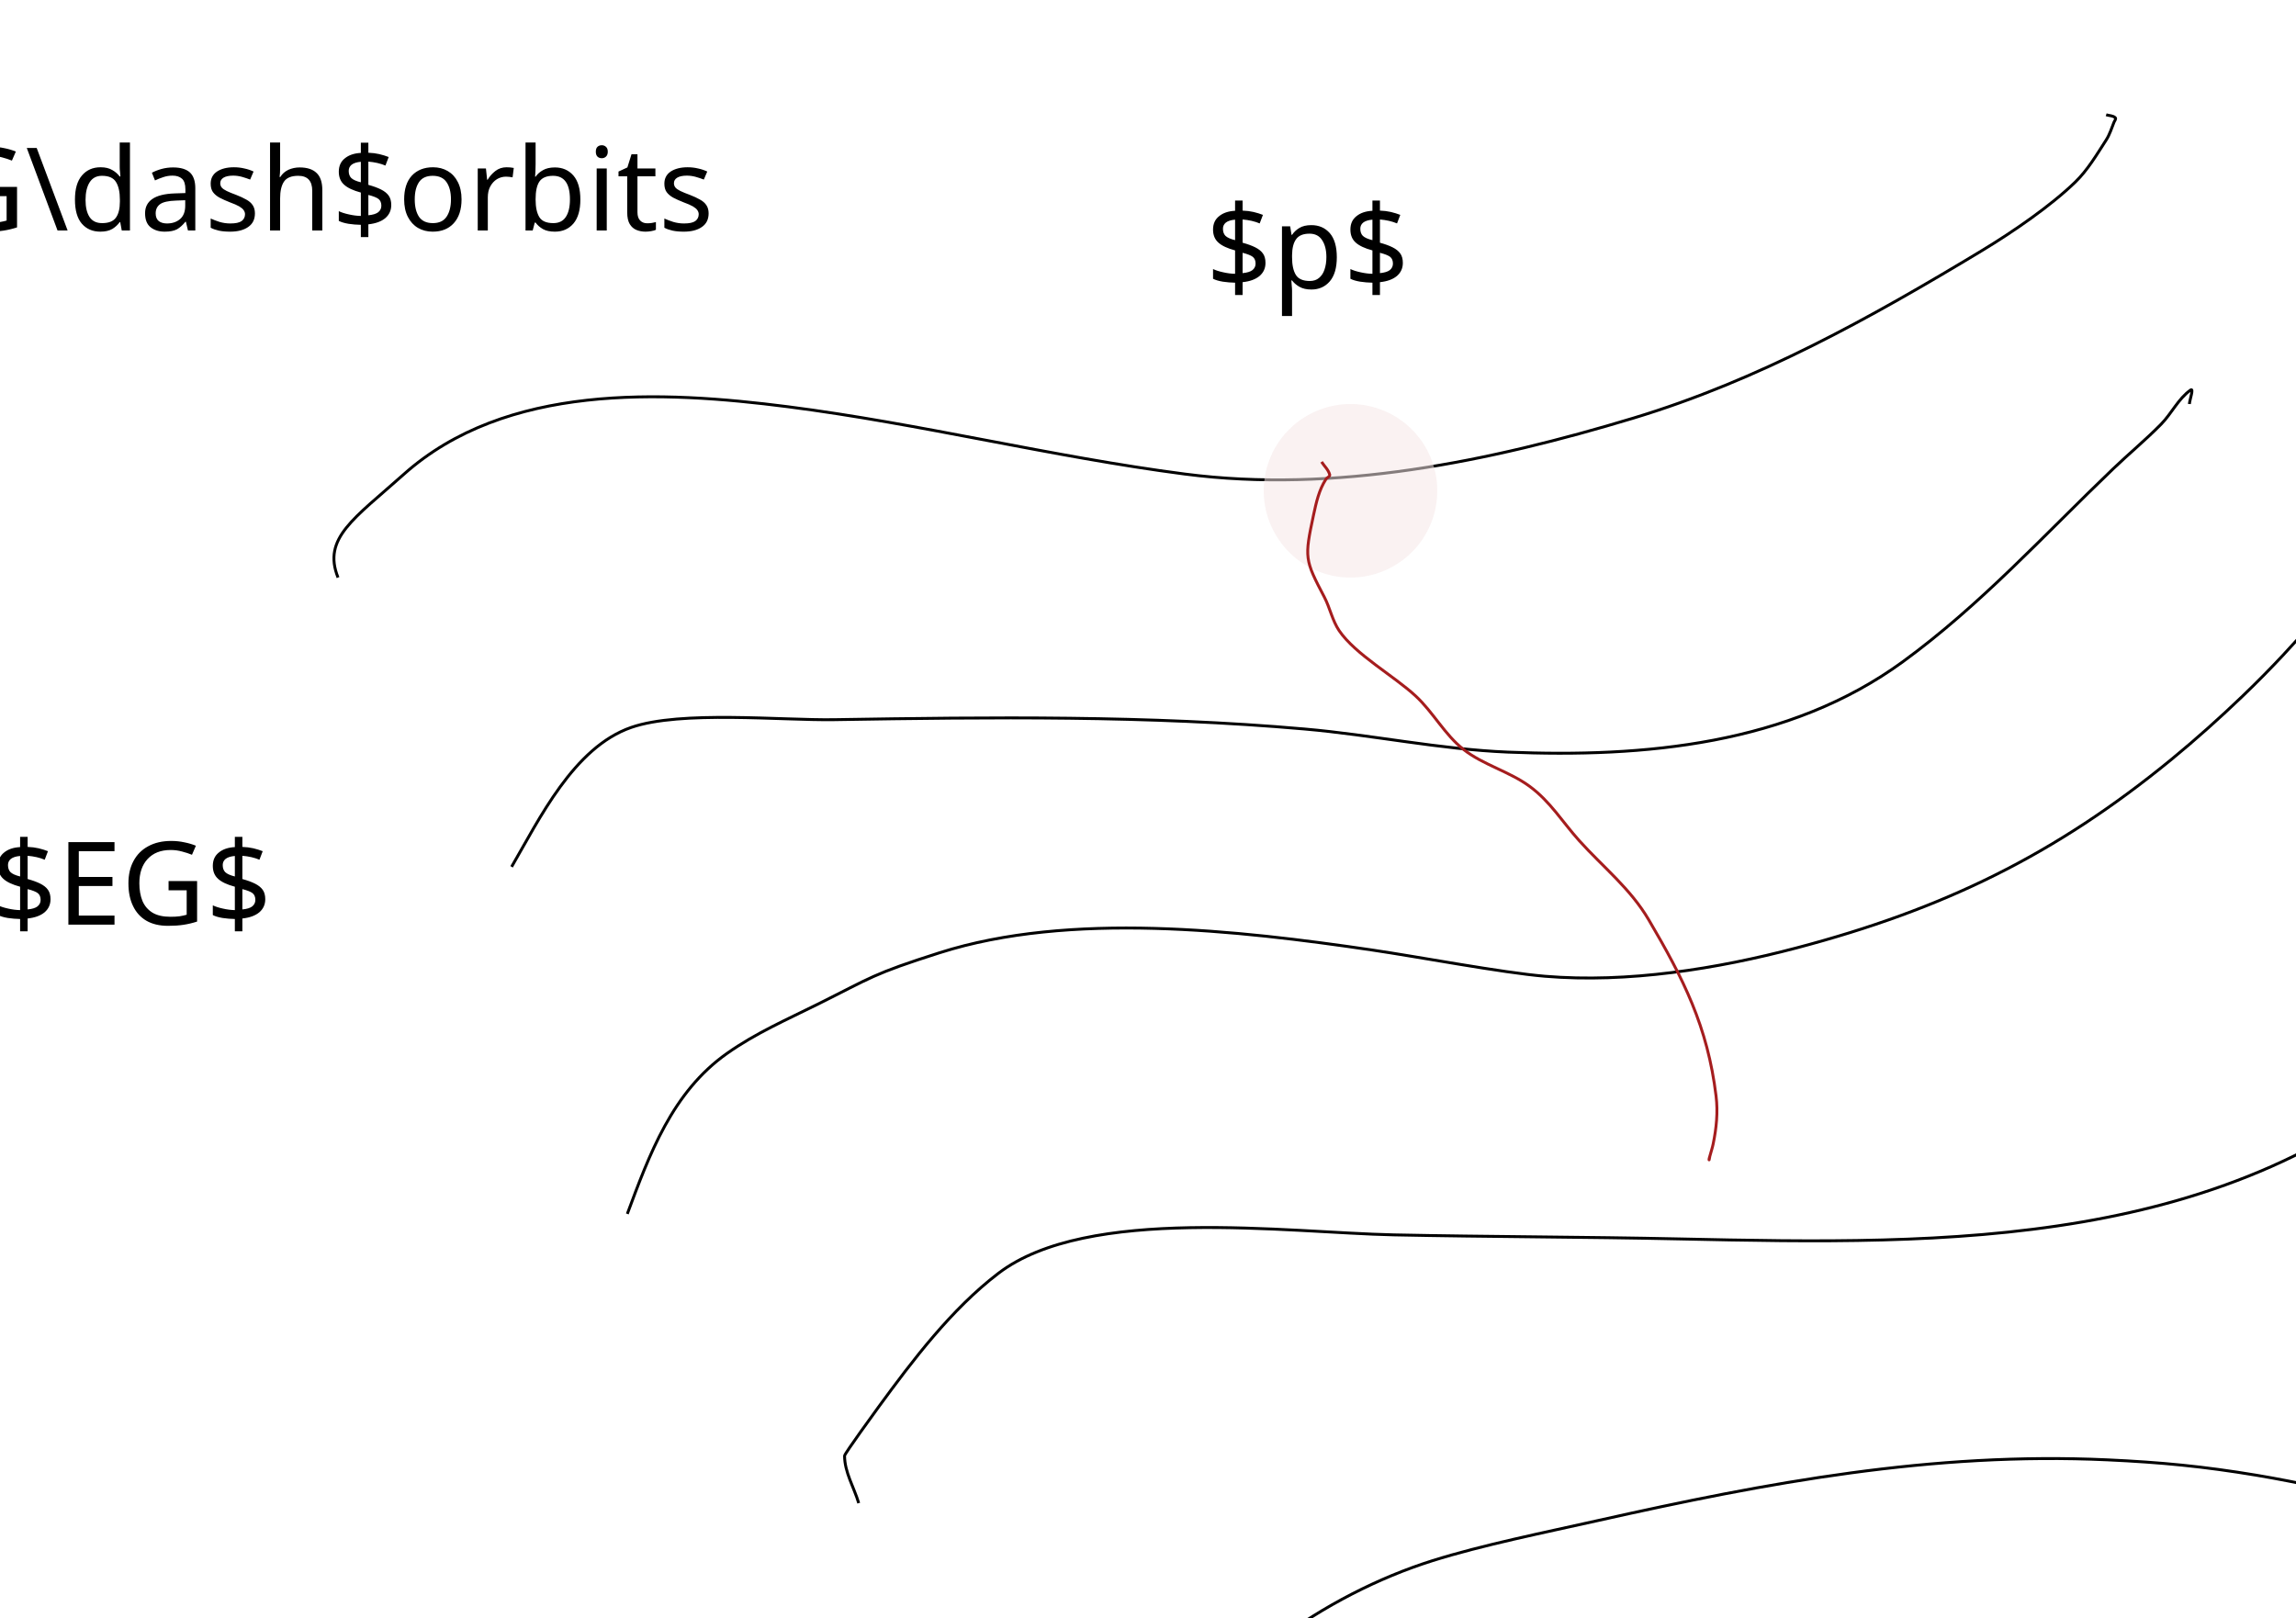
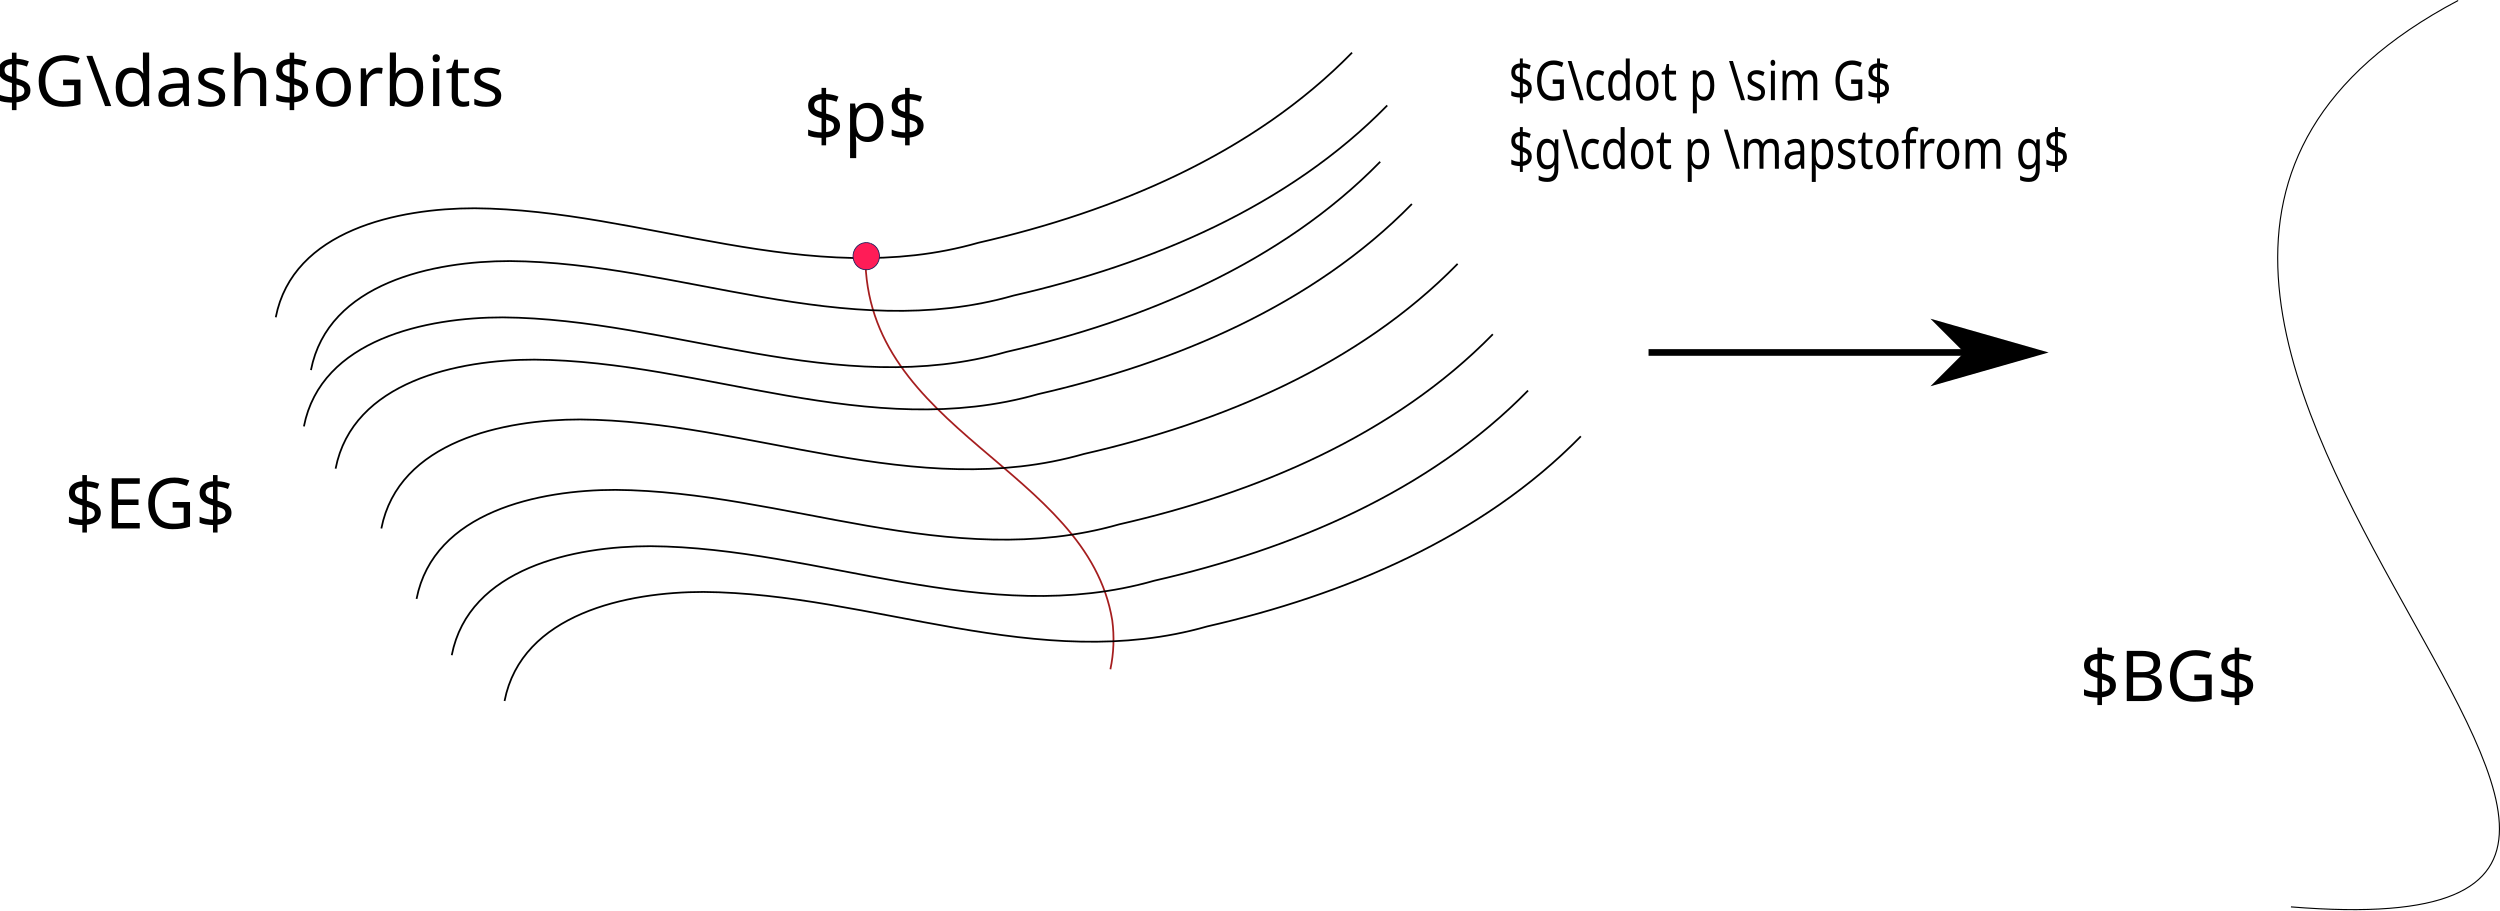
- <svg xmlns="http://www.w3.org/2000/svg" width="210mm" height="148mm" viewBox="0 0 210 148" version="1.1" id="svg8">
+ <svg xmlns="http://www.w3.org/2000/svg" width="375.831mm" height="136.833mm" viewBox="0 0 375.831 136.833" version="1.1" id="svg8">
  <defs id="defs2">
-     <marker style="overflow:visible;" id="Arrow1Lend" refX="0.0" refY="0.0" orient="auto">
-       <path transform="scale(0.8) rotate(180) translate(12.5,0)" style="fill-rule:evenodd;stroke:#000000;stroke-width:1pt;stroke-opacity:1;fill:#000000;fill-opacity:1" d="M 0.0,0.0 L 5.0,-5.0 L -12.5,0.0 L 5.0,5.0 L 0.0,0.0 z " id="path870" />
+     <marker style="overflow:visible" id="Arrow1Lend" refX="0" refY="0" orient="auto">
+       <path transform="matrix(-0.8,0,0,-0.8,-10,0)" style="fill:#000000;fill-opacity:1;fill-rule:evenodd;stroke:#000000;stroke-width:1pt;stroke-opacity:1" d="M 0,0 5,-5 -12.5,0 5,5 Z" id="path870" />
    </marker>
-     <marker style="overflow:visible" id="Arrow1Lstart" refX="0.0" refY="0.0" orient="auto">
-       <path transform="scale(0.8) translate(12.5,0)" style="fill-rule:evenodd;stroke:#000000;stroke-width:1pt;stroke-opacity:1;fill:#000000;fill-opacity:1" d="M 0.0,0.0 L 5.0,-5.0 L -12.5,0.0 L 5.0,5.0 L 0.0,0.0 z " id="path867" />
+     <marker style="overflow:visible" id="Arrow1Lstart" refX="0" refY="0" orient="auto">
+       <path transform="matrix(0.8,0,0,0.8,10,0)" style="fill:#000000;fill-opacity:1;fill-rule:evenodd;stroke:#000000;stroke-width:1pt;stroke-opacity:1" d="M 0,0 5,-5 -12.5,0 5,5 Z" id="path867" />
    </marker>
  </defs>
-   <g id="layer1">
+   <g id="layer1" transform="translate(10.53817,-5.134474)">
    <text xml:space="preserve" style="font-size:10.583px;line-height:1.25;font-family:sans-serif;word-spacing:0px;stroke-width:0.265" x="-0.833" y="84.583" id="text837">
      <tspan id="tspan835" x="-0.833" y="84.583" style="stroke-width:0.265">$EG$</tspan>
    </text>
-     <path style="fill:none;stroke:#000000;stroke-width:0.265px;stroke-linecap:butt;stroke-linejoin:miter;stroke-opacity:1" d="m 30.917,52.833 c -1.452,-3.611 1.481,-5.396 6.002,-9.434 9.359,-8.359 23.6,-7.675 35.15,-6.192 12.181,1.564 24.12,4.573 36.284,6.155 13.75,1.788 27.906,-1.146 41.046,-5.117 11.458,-3.463 21.668,-9.16 31.862,-15.314 2.862,-1.728 6.307,-4.102 8.542,-6.267 1.146,-1.11 1.968,-2.517 2.835,-3.856 0.323,-0.499 0.494,-1.081 0.718,-1.632 0.053,-0.131 0.216,-0.311 0.113,-0.408 -0.212,-0.2 -0.554,-0.179 -0.832,-0.269" id="path839" />
-     <path style="fill:none;stroke:#000000;stroke-width:0.265px;stroke-linecap:butt;stroke-linejoin:miter;stroke-opacity:1" d="m 46.792,79.292 c 2.524,-4.329 5.672,-10.929 10.952,-12.754 4.533,-1.567 13.736,-0.626 18.558,-0.705 14.32,-0.233 28.732,-0.399 43.011,0.853 6.198,0.543 12.375,1.858 18.595,2.114 12.456,0.512 25.721,-0.673 36.133,-8.269 7.145,-5.213 12.899,-11.58 19.238,-17.65 1.442,-1.381 2.985,-2.655 4.384,-4.079 0.96,-0.978 1.567,-2.319 2.683,-3.115 0.346,-0.247 -0.065,0.848 -0.097,1.272" id="path841" />
-     <path style="fill:none;stroke:#000000;stroke-width:0.265px;stroke-linecap:butt;stroke-linejoin:miter;stroke-opacity:1" d="m 57.375,111.042 c 2.02,-5.424 4.097,-11.144 9.137,-14.692 2.641,-1.859 5.419,-3.064 8.277,-4.487 4.958,-2.467 4.951,-2.734 11.15,-4.709 11.914,-3.797 27.285,-2.057 39.496,-0.26 4.426,0.651 11.909,2.078 15.874,2.41 7.568,0.634 15.724,-0.672 23.018,-2.596 13.374,-3.527 23.599,-8.481 34.281,-17.242 2.243,-1.84 4.406,-3.778 6.501,-5.784 5.841,-5.597 8.257,-9.327 5.724,-5.557" id="path843" />
-     <path style="fill:none;stroke:#000000;stroke-width:0.265px;stroke-linecap:butt;stroke-linejoin:miter;stroke-opacity:1" d="m 78.542,137.5 c -0.432,-1.443 -1.293,-2.823 -1.295,-4.33 -2.64e-4,-0.193 2.874,-4.142 3.099,-4.45 3.156,-4.317 6.676,-8.958 10.961,-12.236 8.168,-6.248 26.458,-3.725 36.17,-3.523 8.718,0.181 17.437,0.181 26.155,0.371 24.62,0.537 50.255,0.931 69.771,-16.797 3.888,-3.532 5.693,-7.731 8.598,-11.952" id="path845" />
-     <path style="fill:none;stroke:#000000;stroke-width:0.265px;stroke-linecap:butt;stroke-linejoin:miter;stroke-opacity:1" d="m 105,169.25 c -0.243,0.296 -1.026,0.646 -0.73,0.889 0.296,0.243 0.68,-0.509 0.73,-0.889 0.728,-5.591 -1.223,-2.394 1.047,-6.935 4.623,-9.25 15.243,-16.482 24.945,-19.541 4.562,-1.438 10.363,-2.604 15.118,-3.671 15.539,-3.486 30.65,-6.299 46.64,-5.562 4.917,0.227 8.783,0.6 13.644,1.409 7.589,1.263 15.687,3.717 23.509,2.855 13.286,-1.465 24.659,-6.915 34.507,-15.833 7.515,-6.805 8.965,-6.971 4.631,-5.639" id="path847" />
-     <path style="opacity:0.536;fill:#f5e7e7;fill-rule:evenodd;stroke-width:0.5;stroke-linejoin:round" id="path849" d="m 126.155,37.408 a 7.938,7.938 0 0 1 4.869,10.077 7.938,7.938 0 0 1 -10.047,4.93 7.938,7.938 0 0 1 -4.99,-10.017 7.938,7.938 0 0 1 9.987,-5.051" />
+     <path id="path839" style="fill:none;stroke:#000000;stroke-width:0.265px;stroke-linecap:butt;stroke-linejoin:miter;stroke-opacity:1" d="m 30.917,52.833 c 2.572,-13.152 18.513,-16.388 29.89,-16.39 25.359,0.208 50.362,12.454 75.737,5.185 20.562,-4.696 41.254,-13.333 56.174,-28.58" />
    <text xml:space="preserve" style="font-size:10.583px;line-height:1.25;font-family:sans-serif;word-spacing:0px;stroke-width:0.265" x="110.292" y="26.375" id="text853">
      <tspan id="tspan851" x="110.292" y="26.375" style="stroke-width:0.265">$p$</tspan>
    </text>
    <text xml:space="preserve" style="font-size:10.583px;line-height:1.25;font-family:sans-serif;word-spacing:0px;stroke-width:0.265" x="-11.417" y="21.083" id="text857">
      <tspan id="tspan855" x="-11.417" y="21.083" style="stroke-width:0.265">$G\dash$orbits</tspan>
    </text>
-     <path style="fill:none;stroke:#000000;stroke-width:0.265px;stroke-linecap:butt;stroke-linejoin:miter;stroke-opacity:1" d="m 369.583,-10.667 c 0.011,-2.28 -2.183,-4.377 -4.141,-5.114 -1.041,-0.391 -3.168,-0.395 -4.195,-0.408 -8.23,-0.103 -9.339,0.262 -16.025,4.895 -2.374,1.645 -4.312,2.661 -6.463,4.635 -8.399,7.707 -16.49,20.464 -20.183,31.147 -1.605,4.641 -1.942,9.768 -2.306,14.61 -0.351,4.674 -0.396,9.347 0.68,13.942 2.179,9.301 8.035,17.367 12.057,25.919 6.016,12.795 11.463,25.94 12.888,40.158 2.444,24.375 -2.854,51.823 -20.636,69.785 -8.8,8.889 -17.838,15.272 -29.745,19.133 -3.33,1.08 -12.901,3.998 -17.348,4.82 -5.158,0.954 -10.21,0.884 -15.345,-0.111 -0.719,-0.139 -1.898,0.106 -2.117,-0.593 -0.183,-0.587 1.169,-0.378 1.754,-0.567" id="path859" />
-     <text xml:space="preserve" style="font-size:10.583px;line-height:1.25;font-family:sans-serif;word-spacing:0px;stroke-width:0.265" x="374.875" y="111.042" id="text863">
-       <tspan id="tspan861" x="374.875" y="111.042" style="stroke-width:0.265">$BG$</tspan>
+     <path id="path859" style="fill:none;stroke:#000000;stroke-width:0.167px;stroke-linecap:butt;stroke-linejoin:miter;stroke-opacity:1" d="M 359,5.208 C 272.993,50.677 427.522,149.053 333.865,141.469" />
+     <text xml:space="preserve" style="font-size:10.583px;line-height:1.25;font-family:sans-serif;word-spacing:0px;stroke-width:0.265" x="302.097" y="110.526" id="text863">
+       <tspan id="tspan861" x="302.097" y="110.526" style="stroke-width:0.265">$BG$</tspan>
    </text>
-     <path style="fill:none;stroke:#000000;stroke-width:1;stroke-linecap:butt;stroke-linejoin:miter;stroke-opacity:1;stroke-miterlimit:4;stroke-dasharray:none;marker-end:url(#Arrow1Lend)" d="m 237.292,58.125 c 58.208,0 58.208,0 58.208,0" id="path865" />
-     <text xml:space="preserve" style="font-size:10.583px;line-height:1.25;font-family:sans-serif;word-spacing:0px;stroke-width:0.265" x="236.748" y="23.679" id="text1171">
-       <tspan id="tspan1169" x="236.748" y="23.679" style="stroke-width:0.265">$G\cdot p \sim G$</tspan>
+     <path style="fill:none;stroke:#000000;stroke-width:1;stroke-linecap:butt;stroke-linejoin:miter;stroke-miterlimit:4;stroke-dasharray:none;stroke-opacity:1;marker-end:url(#Arrow1Lend)" d="m 237.292,58.125 c 58.208,0 58.208,0 58.208,0" id="path865" />
+     <text xml:space="preserve" style="font-size:7.487px;line-height:1.25;font-family:sans-serif;word-spacing:0px;stroke-width:0.187" x="238.183" y="18.332" id="text1171" transform="scale(0.9078389,1.101517)">
+       <tspan x="238.183" y="18.332" style="stroke-width:0.187" id="tspan935">$G\cdot p \sim G$</tspan>
+       <tspan x="238.183" y="27.69" style="stroke-width:0.187" id="tspan939">$g\cdot p \mapstofrom g$</tspan>
    </text>
-     <text xml:space="preserve" style="font-size:10.583px;line-height:1.25;font-family:sans-serif;word-spacing:0px;stroke-width:0.265" x="235.499" y="42.636" id="text1175">
-       <tspan id="tspan1173" x="235.499" y="42.636" style="stroke-width:0.265">$g\cdot p \mapstofrom g$</tspan>
+     <text xml:space="preserve" style="font-size:10.583px;line-height:1.25;font-family:sans-serif;word-spacing:0px;stroke-width:0.265" x="210.563" y="42.146" id="text1175">
+       <tspan id="tspan1173" x="210.563" y="42.146" style="stroke-width:0.265" />
    </text>
-     <path style="fill:none;stroke:#a51d1e;stroke-width:0.265px;stroke-linecap:butt;stroke-linejoin:miter;stroke-opacity:1" d="m 120.875,42.25 c 0.248,0.39 0.629,0.723 0.744,1.171 0.044,0.172 -0.243,0.26 -0.34,0.408 -0.639,0.98 -0.893,2.14 -1.134,3.263 -0.848,3.953 -0.811,4.106 0.983,7.527 0.515,0.983 0.729,2.148 1.361,3.078 1.467,2.159 5.024,4.146 6.992,5.97 1.603,1.485 2.657,3.539 4.384,4.895 1.793,1.407 4.19,2.008 6.047,3.374 1.883,1.385 3,3.265 4.535,4.969 2.191,2.433 4.669,4.37 6.35,7.231 3.163,5.386 5.385,9.742 6.161,16.13 0.18,1.483 0.033,2.916 -0.265,4.375 -0.077,0.377 -0.205,0.741 -0.302,1.112 -0.029,0.11 -0.076,0.448 -0.076,0.334 0,-0.115 0.05,-0.224 0.076,-0.336" id="path871" />
+     <path id="path871" style="fill:none;stroke:#a51d1e;stroke-width:0.265px;stroke-linecap:butt;stroke-linejoin:miter;stroke-opacity:1" d="m 119.552,43.573 c -0.049,26.398 33.378,32.014 37.118,54.819 0.323,2.445 0.231,4.945 -0.28,7.358" />
+     <path style="opacity:1;fill:#ff1c57;fill-opacity:1;fill-rule:evenodd;stroke:#181c57;stroke-width:0.127;stroke-linejoin:round" id="path849" d="m 120.346,41.721 a 1.987,2.042 0 0 1 1.219,2.593 1.987,2.042 0 0 1 -2.514,1.268 1.987,2.042 0 0 1 -1.249,-2.577 1.987,2.042 0 0 1 2.499,-1.3" />
+     <path id="path839-3" style="fill:none;stroke:#000000;stroke-width:0.265px;stroke-linecap:butt;stroke-linejoin:miter;stroke-opacity:1" d="M 35.15,69.238 C 37.722,56.085 53.663,52.85 65.04,52.847 90.399,53.055 115.402,65.301 140.777,58.032 161.338,53.336 182.03,44.699 196.951,29.452" />
+     <path id="path839-6" style="fill:none;stroke:#000000;stroke-width:0.265px;stroke-linecap:butt;stroke-linejoin:miter;stroke-opacity:1" d="M 46.792,84.583 C 49.364,71.431 65.304,68.195 76.681,68.193 102.04,68.401 127.044,80.647 152.418,73.378 172.98,68.682 193.672,60.045 208.592,44.798" />
+     <path id="path839-7" style="fill:none;stroke:#000000;stroke-width:0.265px;stroke-linecap:butt;stroke-linejoin:miter;stroke-opacity:1" d="m 52.083,95.167 c 2.572,-13.152 18.513,-16.388 29.89,-16.39 25.359,0.208 50.362,12.454 75.737,5.185 20.562,-4.696 41.254,-13.333 56.174,-28.58" />
+     <path id="path839-5" style="fill:none;stroke:#000000;stroke-width:0.265px;stroke-linecap:butt;stroke-linejoin:miter;stroke-opacity:1" d="m 36.208,60.771 c 2.572,-13.152 18.513,-16.388 29.89,-16.39 25.359,0.208 50.362,12.454 75.737,5.185 20.562,-4.696 41.254,-13.333 56.174,-28.58" />
+     <path id="path839-35" style="fill:none;stroke:#000000;stroke-width:0.265px;stroke-linecap:butt;stroke-linejoin:miter;stroke-opacity:1" d="m 39.913,75.588 c 2.572,-13.152 18.513,-16.388 29.89,-16.39 25.359,0.208 50.362,12.454 75.737,5.185 20.562,-4.696 41.254,-13.333 56.174,-28.58" />
+     <path id="path839-62" style="fill:none;stroke:#000000;stroke-width:0.265px;stroke-linecap:butt;stroke-linejoin:miter;stroke-opacity:1" d="M 57.375,103.633 C 59.947,90.481 75.888,87.245 87.265,87.243 112.624,87.451 137.627,99.697 163.002,92.428 183.563,87.732 204.255,79.095 219.176,63.848" />
+     <path id="path839-9" style="fill:none;stroke:#000000;stroke-width:0.265px;stroke-linecap:butt;stroke-linejoin:miter;stroke-opacity:1" d="M 65.312,110.513 C 67.885,97.36 83.825,94.125 95.202,94.122 c 25.359,0.208 50.362,12.454 75.737,5.185 20.562,-4.696 41.254,-13.333 56.174,-28.58" />
  </g>
</svg>
